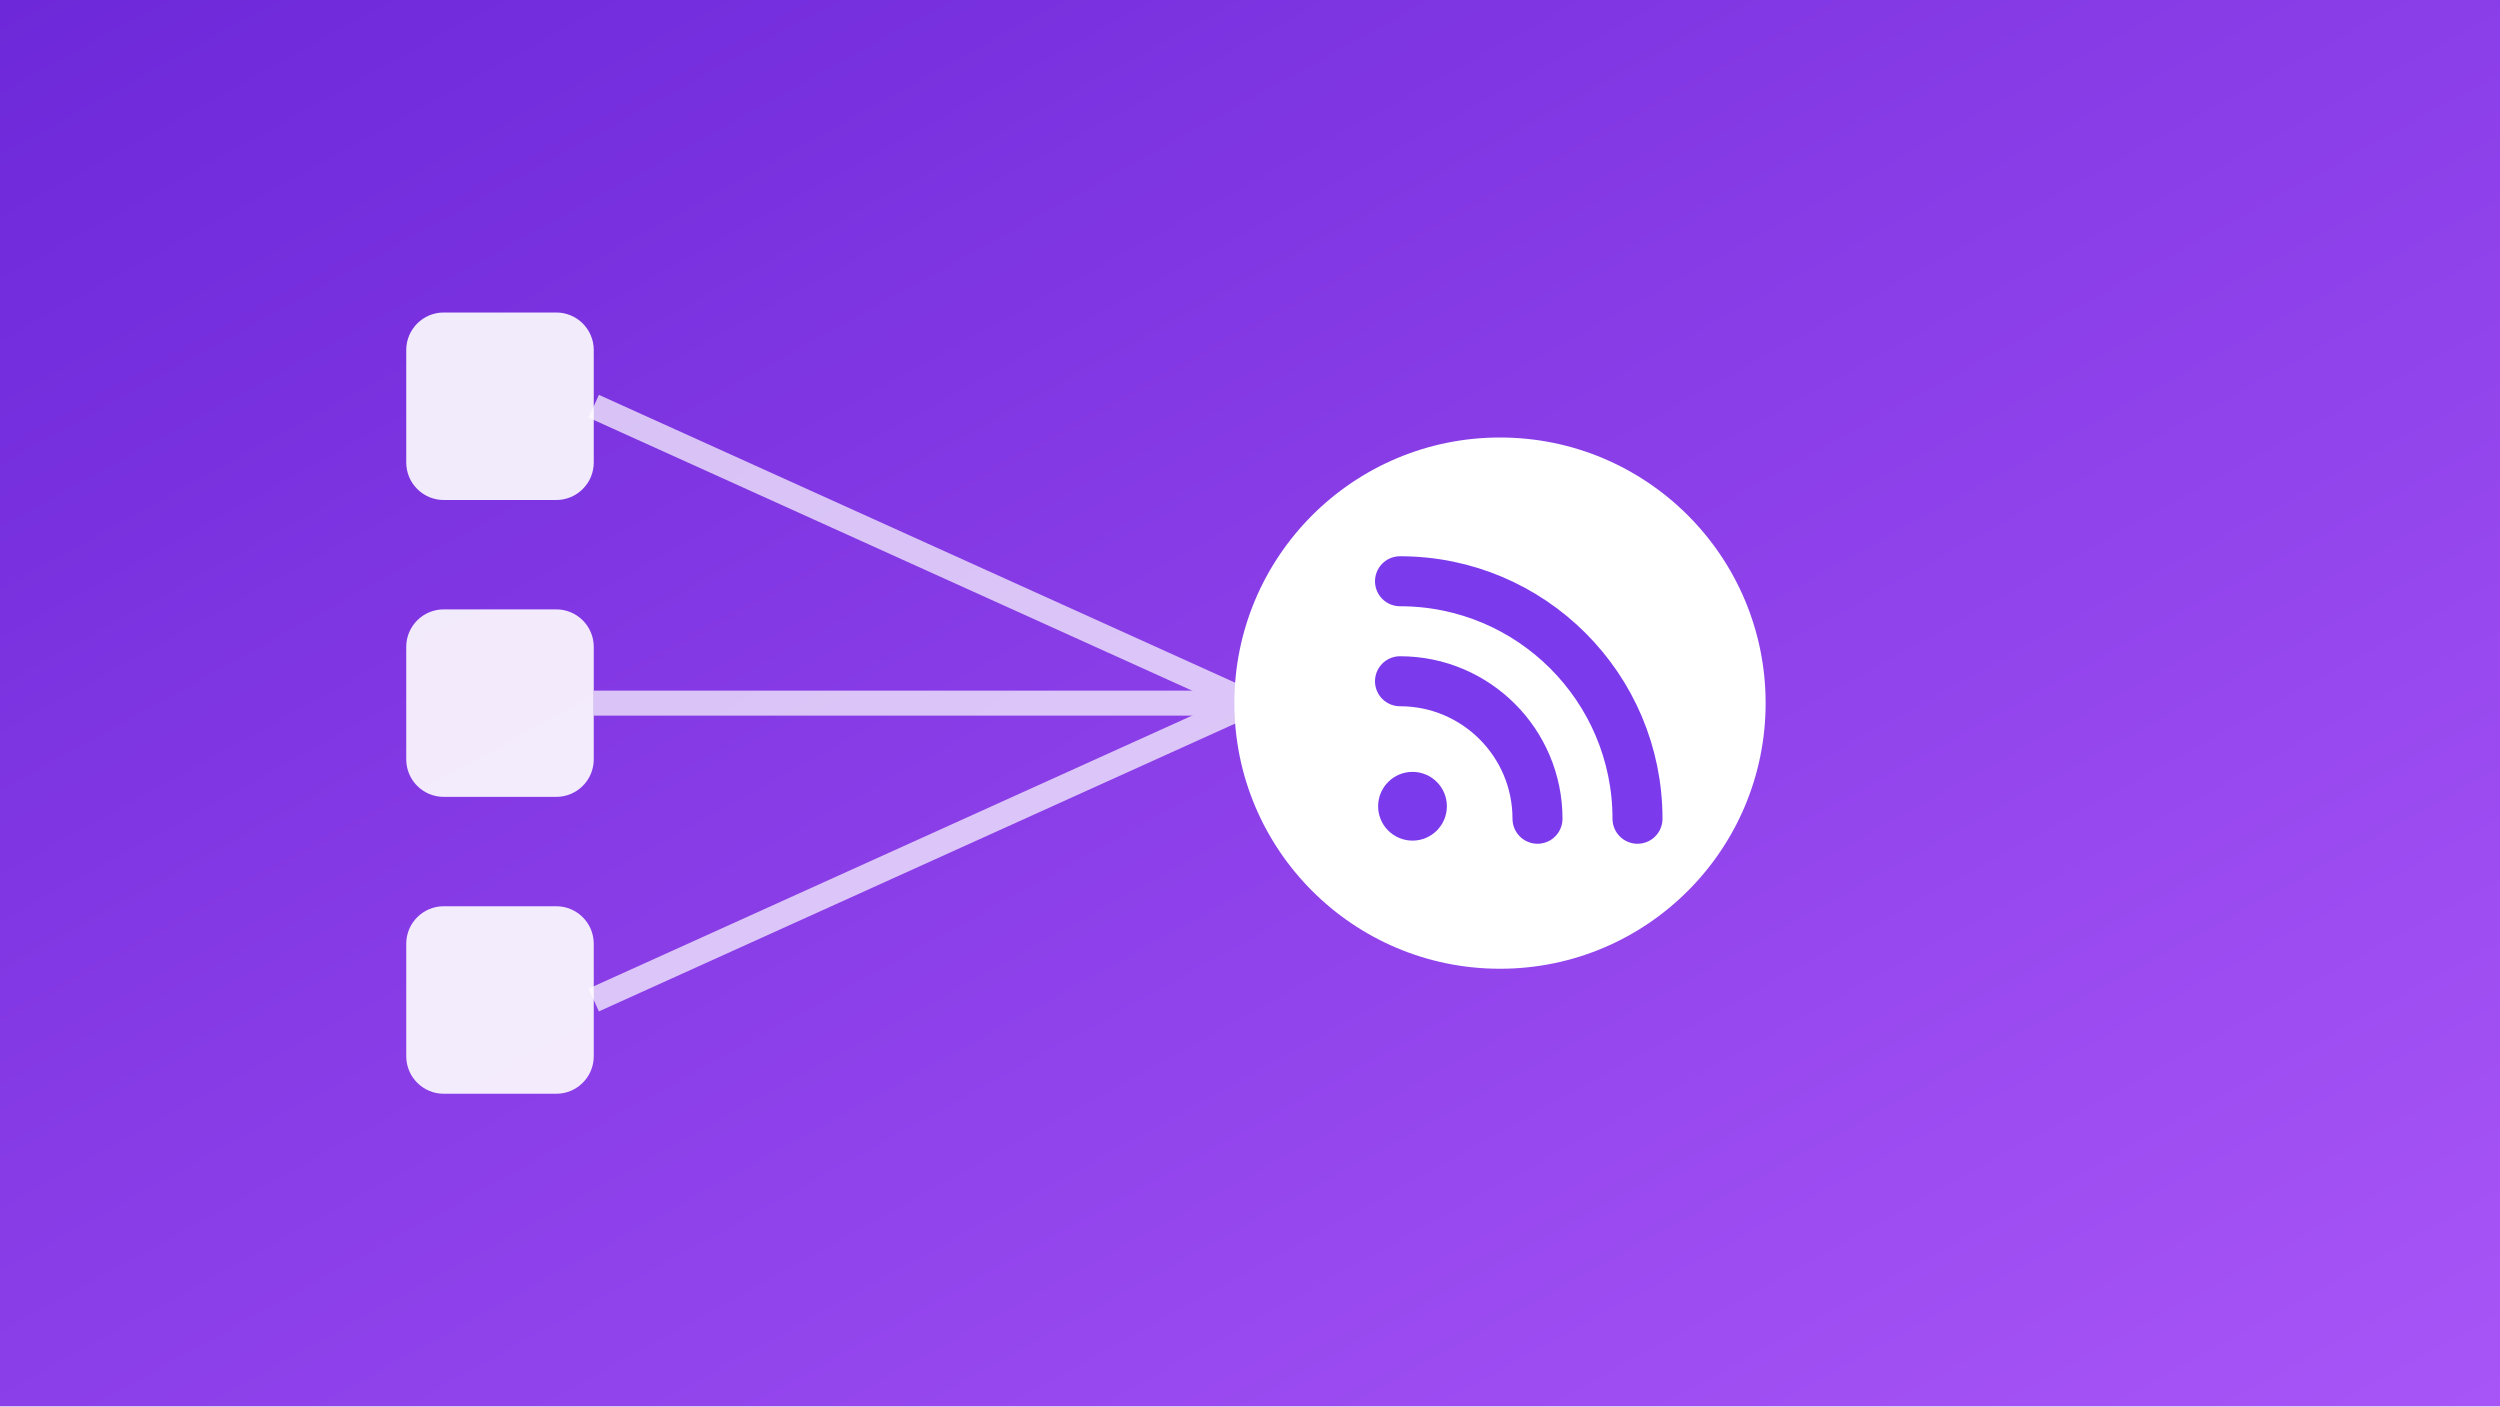
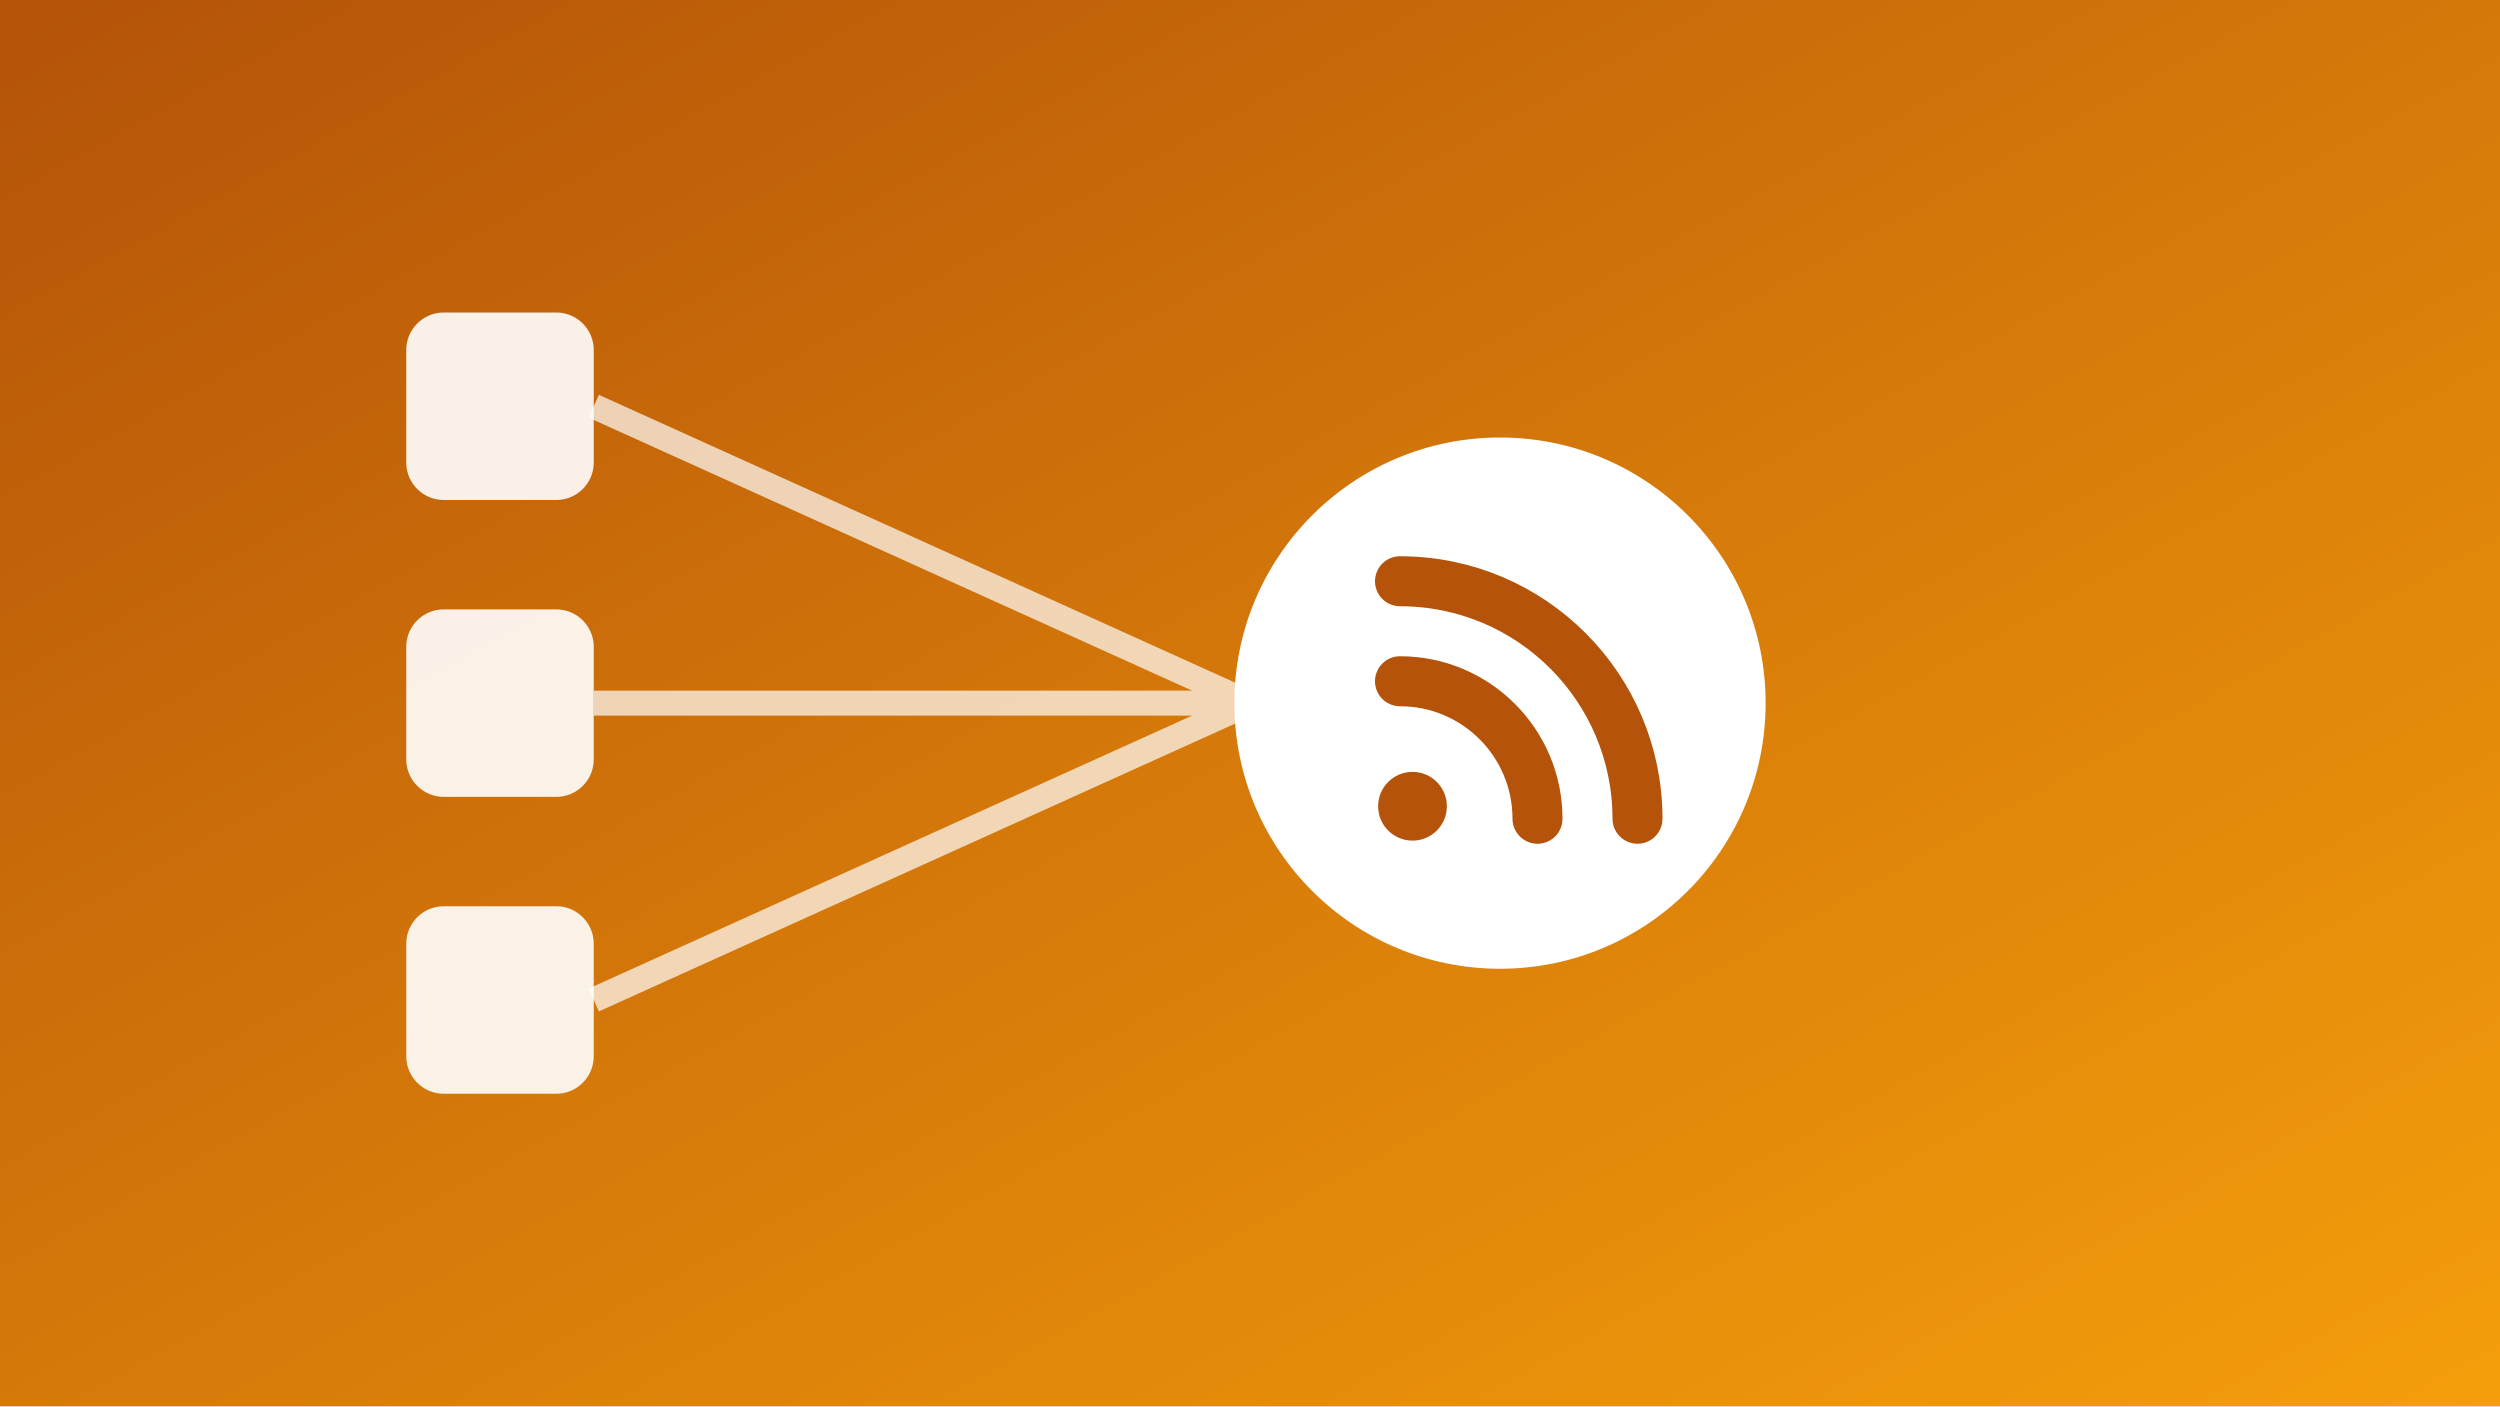
<svg xmlns="http://www.w3.org/2000/svg" viewBox="0 0 800 450">
  <defs>
    <linearGradient id="bg" x1="0" y1="0" x2="1" y2="1">
-       <stop offset="0" stop-color="#6d28d9" />
-       <stop offset="1" stop-color="#a855f7" />
+       <stop offset="0" stop-color="#b45309" />
+       <stop offset="1" stop-color="#f59e0b" />
    </linearGradient>
  </defs>
  <rect width="800" height="450" fill="url(#bg)" />
  <g stroke="#ffffff" stroke-width="8" opacity="0.7">
    <path d="M190 130 L400 225" />
    <path d="M190 225 L400 225" />
    <path d="M190 320 L400 225" />
  </g>
  <g fill="#ffffff" opacity="0.9">
    <rect x="130" y="100" width="60" height="60" rx="12" />
    <rect x="130" y="195" width="60" height="60" rx="12" />
    <rect x="130" y="290" width="60" height="60" rx="12" />
  </g>
  <circle cx="480" cy="225" r="85" fill="#ffffff" />
-   <g stroke="#7c3aed" stroke-width="16" fill="none" stroke-linecap="round">
+   <g stroke="#b45309" stroke-width="16" fill="none" stroke-linecap="round">
    <path d="M448 218 a44 44 0 0 1 44 44" />
    <path d="M448 186 a76 76 0 0 1 76 76" />
  </g>
-   <circle cx="452" cy="258" r="11" fill="#7c3aed" />
+   <circle cx="452" cy="258" r="11" fill="#b45309" />
</svg>
